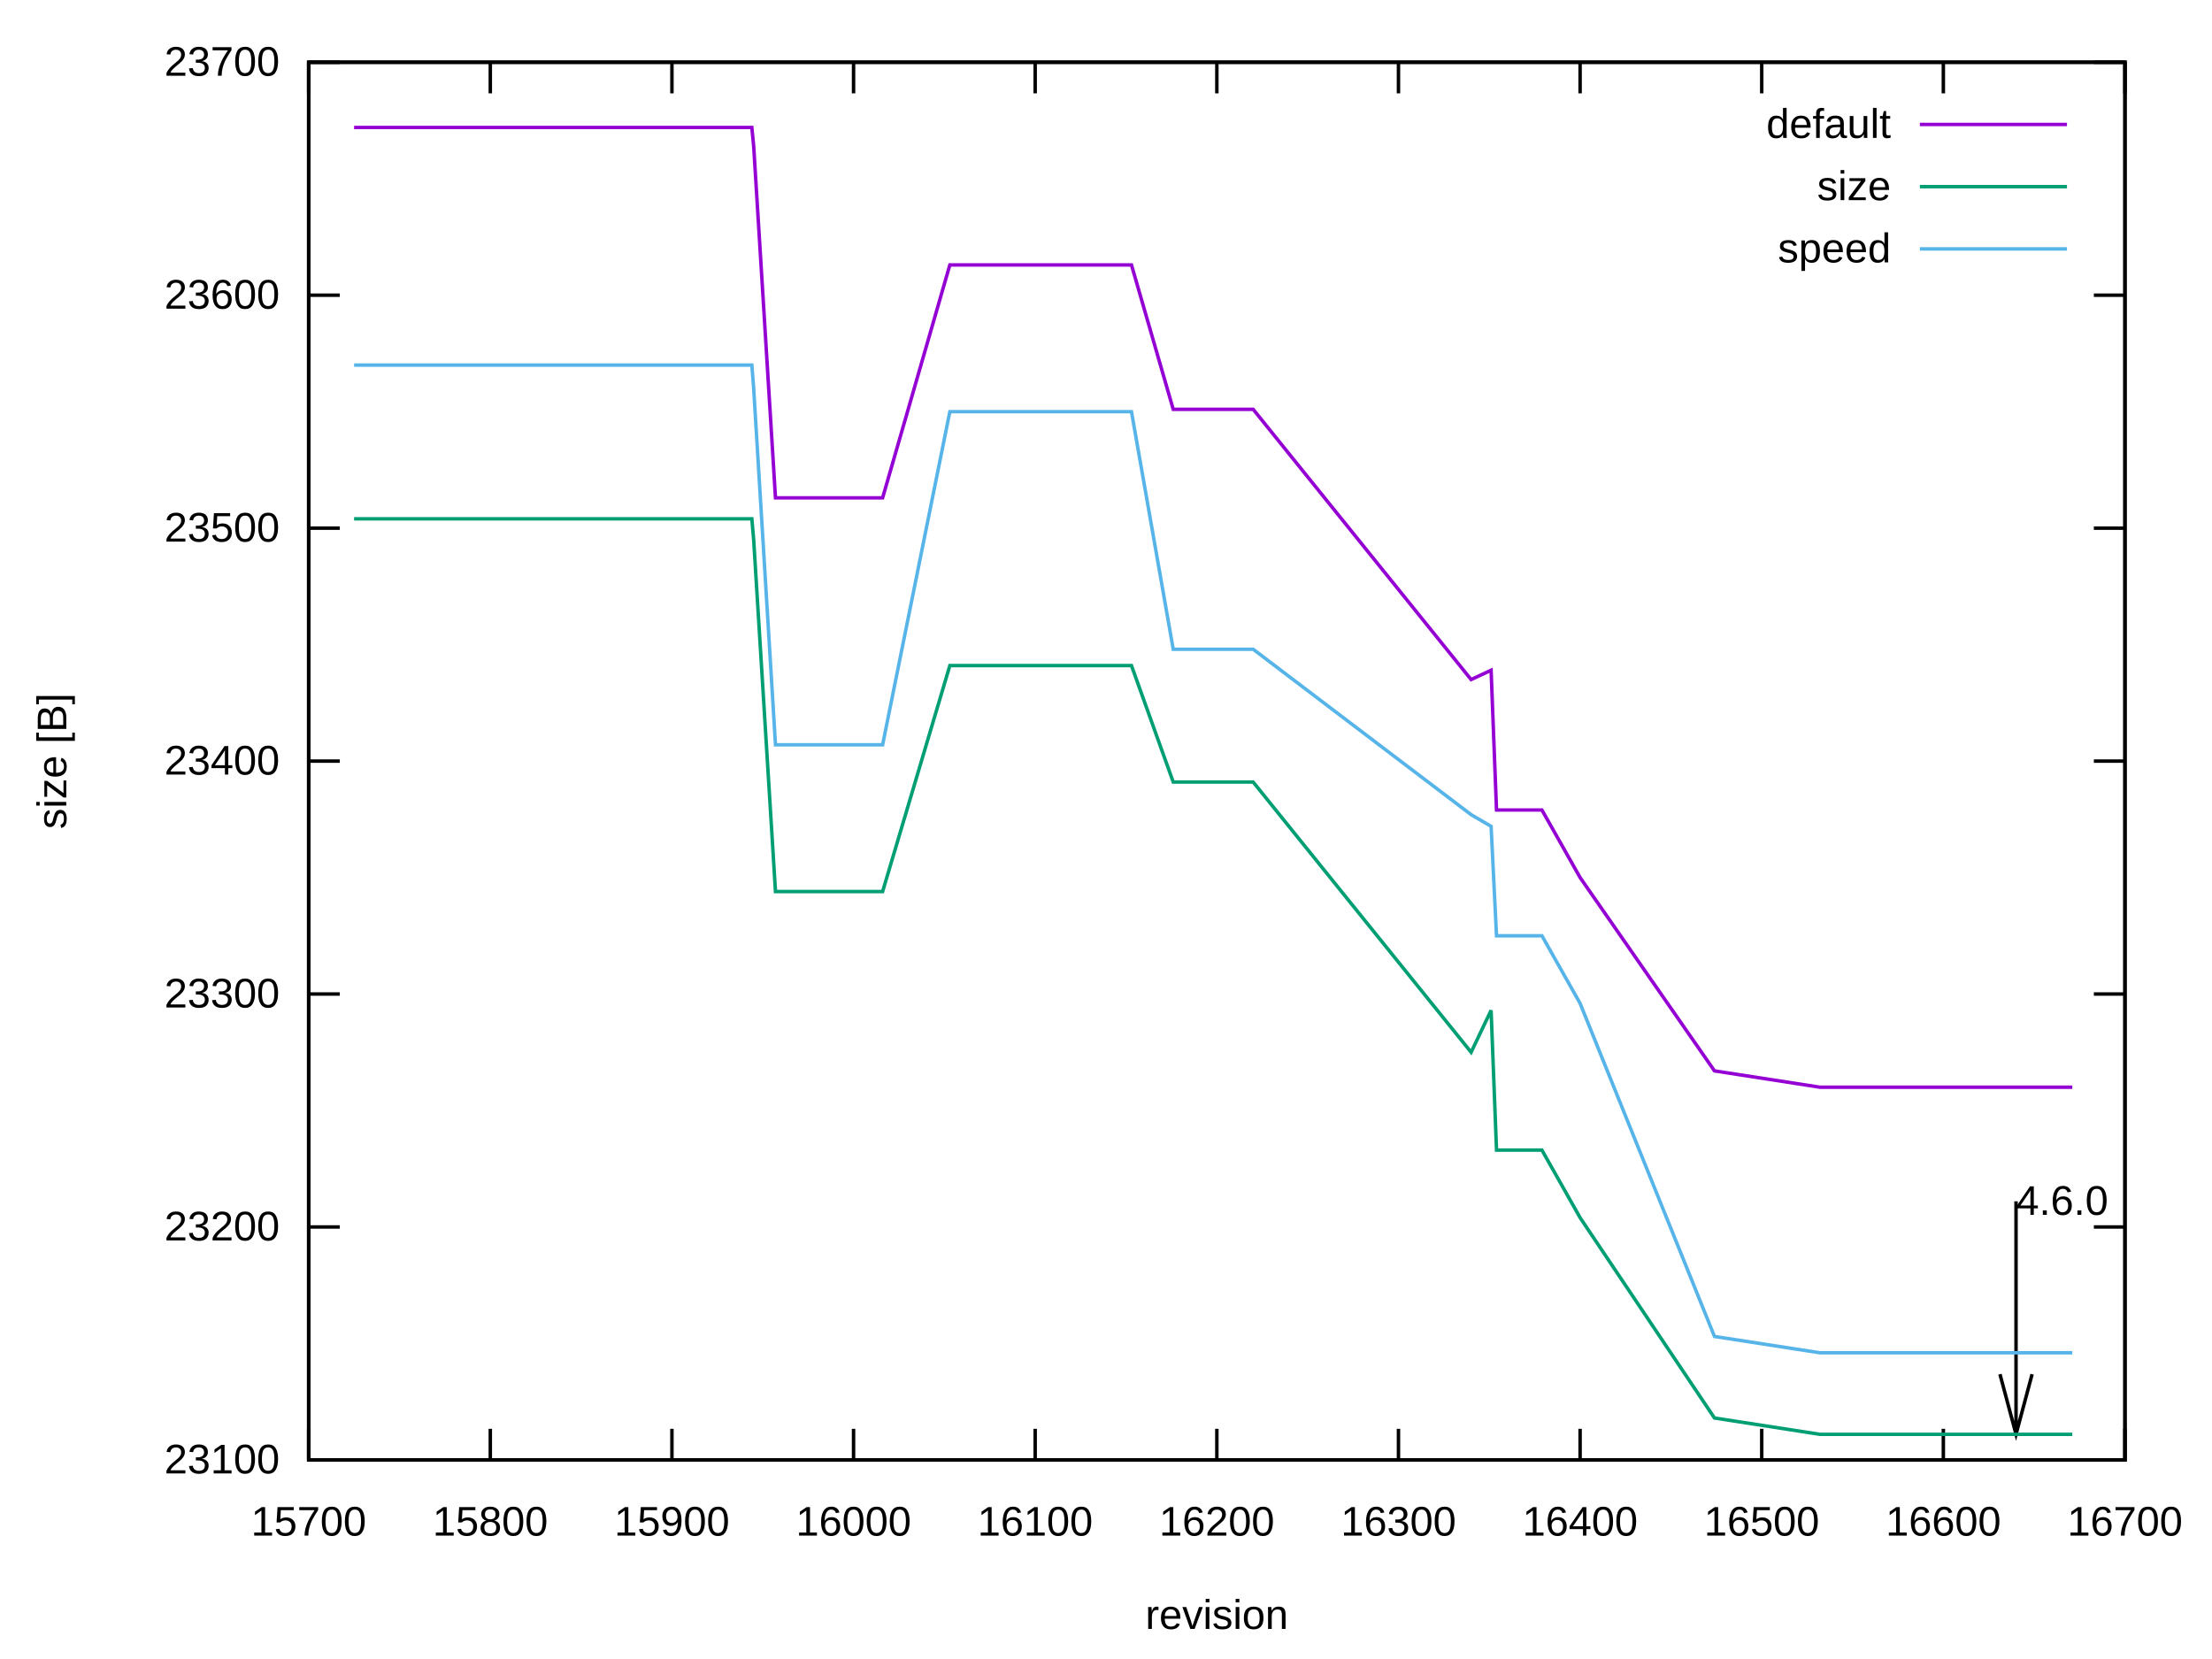
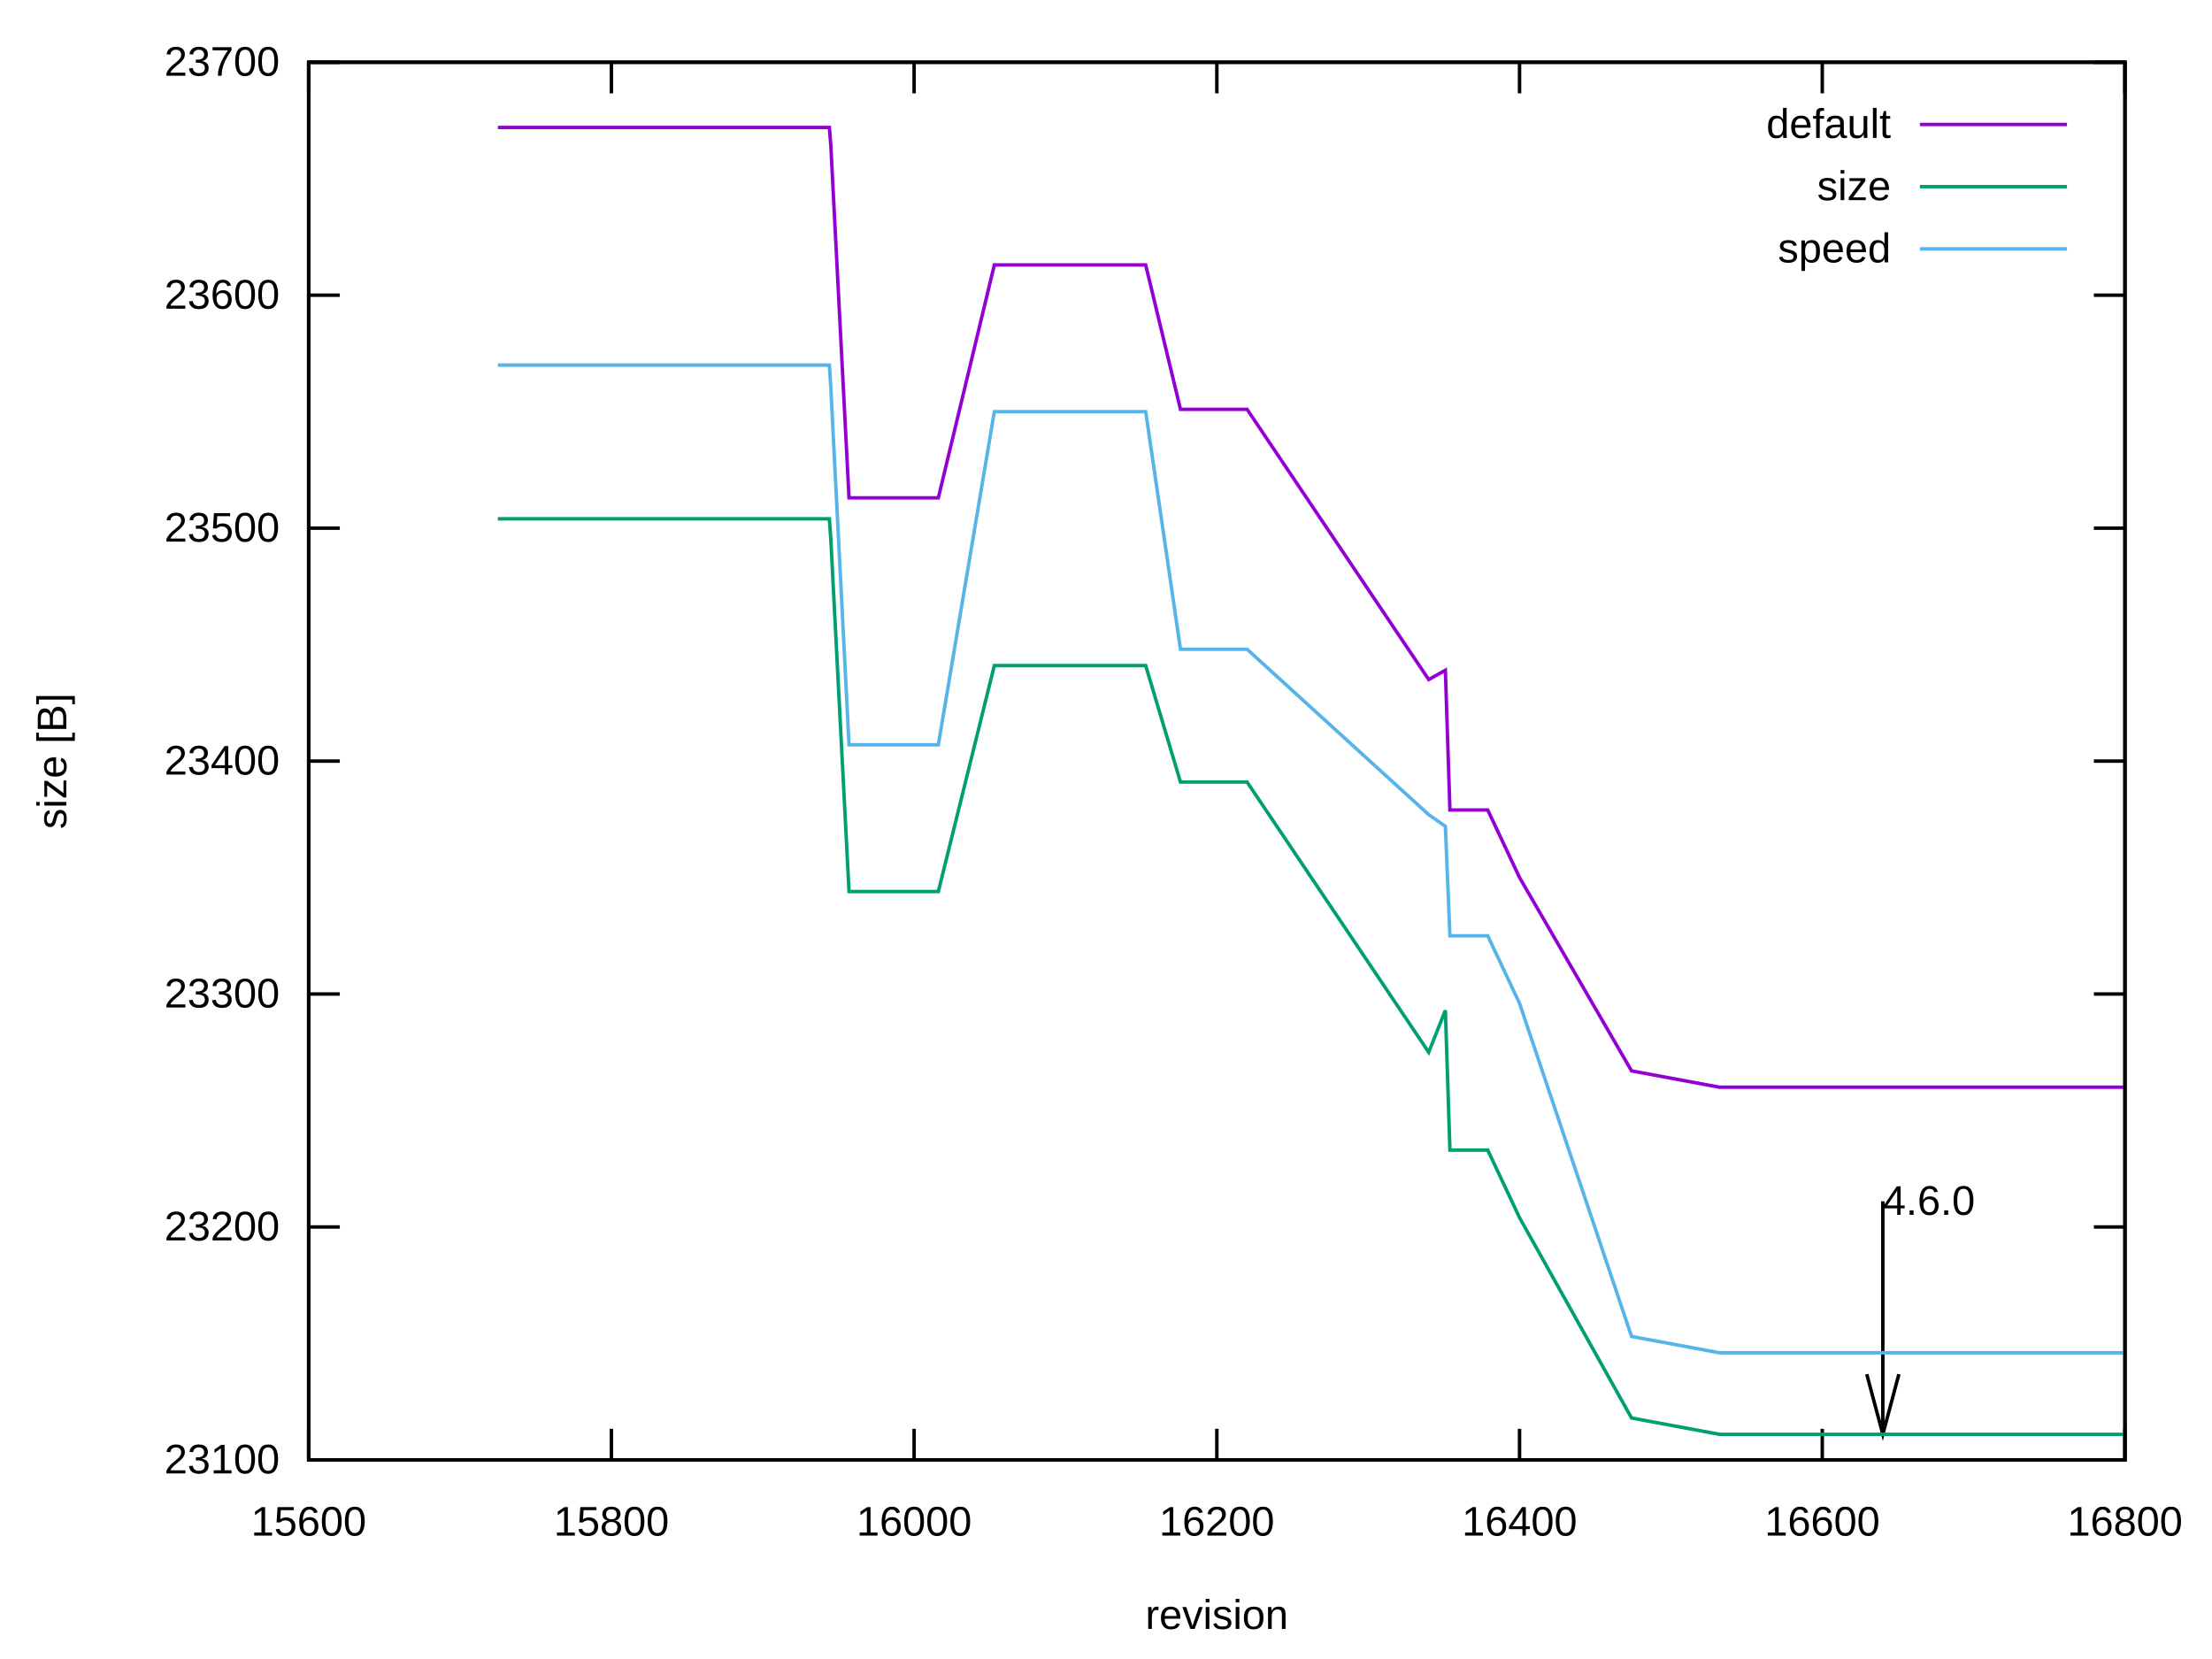
<svg xmlns="http://www.w3.org/2000/svg" xmlns:xlink="http://www.w3.org/1999/xlink" width="640" height="480" viewBox="0 0 640 480">
  <g id="gnuplot_canvas">
    <rect x="0" y="0" width="640" height="480" fill="none" />
    <defs>
      <circle id="gpDot" r="0.5" stroke-width="0.5" stroke="currentColor" />
      <path id="gpPt0" stroke-width="0.222" stroke="currentColor" d="M-1,0 h2 M0,-1 v2" />
      <path id="gpPt1" stroke-width="0.222" stroke="currentColor" d="M-1,-1 L1,1 M1,-1 L-1,1" />
      <path id="gpPt2" stroke-width="0.222" stroke="currentColor" d="M-1,0 L1,0 M0,-1 L0,1 M-1,-1 L1,1 M-1,1 L1,-1" />
      <rect id="gpPt3" stroke-width="0.222" stroke="currentColor" x="-1" y="-1" width="2" height="2" />
      <rect id="gpPt4" stroke-width="0.222" stroke="currentColor" fill="currentColor" x="-1" y="-1" width="2" height="2" />
      <circle id="gpPt5" stroke-width="0.222" stroke="currentColor" cx="0" cy="0" r="1" />
      <use xlink:href="#gpPt5" id="gpPt6" fill="currentColor" stroke="none" />
      <path id="gpPt7" stroke-width="0.222" stroke="currentColor" d="M0,-1.33 L-1.33,0.67 L1.33,0.67 z" />
      <use xlink:href="#gpPt7" id="gpPt8" fill="currentColor" stroke="none" />
      <use xlink:href="#gpPt7" id="gpPt9" stroke="currentColor" transform="rotate(180)" />
      <use xlink:href="#gpPt9" id="gpPt10" fill="currentColor" stroke="none" />
      <use xlink:href="#gpPt3" id="gpPt11" stroke="currentColor" transform="rotate(45)" />
      <use xlink:href="#gpPt11" id="gpPt12" fill="currentColor" stroke="none" />
      <path id="gpPt13" stroke-width="0.222" stroke="currentColor" d="M0,1.330 L1.265,0.411 L0.782,-1.067 L-0.782,-1.076 L-1.265,0.411 z" />
      <use xlink:href="#gpPt13" id="gpPt14" fill="currentColor" stroke="none" />
      <filter id="textbox" filterUnits="objectBoundingBox" x="0" y="0" height="1" width="1">
        <feFlood flood-color="white" flood-opacity="1" result="bgnd" />
        <feComposite in="SourceGraphic" in2="bgnd" operator="atop" />
      </filter>
      <filter id="greybox" filterUnits="objectBoundingBox" x="0" y="0" height="1" width="1">
        <feFlood flood-color="lightgrey" flood-opacity="1" result="grey" />
        <feComposite in="SourceGraphic" in2="grey" operator="atop" />
      </filter>
    </defs>
    <g fill="none" color="white" stroke="currentColor" stroke-width="1.00" stroke-linecap="butt" stroke-linejoin="miter">
</g>
    <g fill="none" color="black" stroke="currentColor" stroke-width="1.00" stroke-linecap="butt" stroke-linejoin="miter">
      <path stroke="black" d="M89.31,422.40 L98.31,422.40 M614.82,422.40 L605.82,422.40  " />
      <g transform="translate(80.92,426.30)" stroke="none" fill="black" font-family="Arial" font-size="12.00" text-anchor="end">
        <text>
          <tspan font-family="Arial"> 23100</tspan>
        </text>
      </g>
    </g>
    <g fill="none" color="black" stroke="currentColor" stroke-width="1.00" stroke-linecap="butt" stroke-linejoin="miter">
      <path stroke="black" d="M89.31,355.00 L98.31,355.00 M614.82,355.00 L605.82,355.00  " />
      <g transform="translate(80.92,358.90)" stroke="none" fill="black" font-family="Arial" font-size="12.00" text-anchor="end">
        <text>
          <tspan font-family="Arial"> 23200</tspan>
        </text>
      </g>
    </g>
    <g fill="none" color="black" stroke="currentColor" stroke-width="1.00" stroke-linecap="butt" stroke-linejoin="miter">
      <path stroke="black" d="M89.31,287.60 L98.31,287.60 M614.82,287.60 L605.82,287.60  " />
      <g transform="translate(80.92,291.50)" stroke="none" fill="black" font-family="Arial" font-size="12.00" text-anchor="end">
        <text>
          <tspan font-family="Arial"> 23300</tspan>
        </text>
      </g>
    </g>
    <g fill="none" color="black" stroke="currentColor" stroke-width="1.00" stroke-linecap="butt" stroke-linejoin="miter">
      <path stroke="black" d="M89.31,220.21 L98.31,220.21 M614.82,220.21 L605.82,220.21  " />
      <g transform="translate(80.92,224.11)" stroke="none" fill="black" font-family="Arial" font-size="12.00" text-anchor="end">
        <text>
          <tspan font-family="Arial"> 23400</tspan>
        </text>
      </g>
    </g>
    <g fill="none" color="black" stroke="currentColor" stroke-width="1.00" stroke-linecap="butt" stroke-linejoin="miter">
      <path stroke="black" d="M89.31,152.81 L98.31,152.81 M614.82,152.81 L605.82,152.81  " />
      <g transform="translate(80.92,156.71)" stroke="none" fill="black" font-family="Arial" font-size="12.00" text-anchor="end">
        <text>
          <tspan font-family="Arial"> 23500</tspan>
        </text>
      </g>
    </g>
    <g fill="none" color="black" stroke="currentColor" stroke-width="1.00" stroke-linecap="butt" stroke-linejoin="miter">
      <path stroke="black" d="M89.31,85.41 L98.31,85.41 M614.82,85.41 L605.82,85.41  " />
      <g transform="translate(80.92,89.31)" stroke="none" fill="black" font-family="Arial" font-size="12.00" text-anchor="end">
        <text>
          <tspan font-family="Arial"> 23600</tspan>
        </text>
      </g>
    </g>
    <g fill="none" color="black" stroke="currentColor" stroke-width="1.00" stroke-linecap="butt" stroke-linejoin="miter">
      <path stroke="black" d="M89.31,18.01 L98.31,18.01 M614.82,18.01 L605.82,18.01  " />
      <g transform="translate(80.92,21.91)" stroke="none" fill="black" font-family="Arial" font-size="12.00" text-anchor="end">
        <text>
          <tspan font-family="Arial"> 23700</tspan>
        </text>
      </g>
    </g>
    <g fill="none" color="black" stroke="currentColor" stroke-width="1.00" stroke-linecap="butt" stroke-linejoin="miter">
      <path stroke="black" d="M89.31,422.40 L89.31,413.40 M89.31,18.01 L89.31,27.01  " />
      <g transform="translate(89.31,444.30)" stroke="none" fill="black" font-family="Arial" font-size="12.00" text-anchor="middle">
        <text>
-           <tspan font-family="Arial"> 15700</tspan>
-         </text>
-       </g>
-     </g>
-     <g fill="none" color="black" stroke="currentColor" stroke-width="1.00" stroke-linecap="butt" stroke-linejoin="miter">
-       <path stroke="black" d="M141.86,422.40 L141.86,413.40 M141.86,18.01 L141.86,27.01  " />
-       <g transform="translate(141.86,444.30)" stroke="none" fill="black" font-family="Arial" font-size="12.00" text-anchor="middle">
+           <tspan font-family="Arial"> 15600</tspan>
+         </text>
+       </g>
+     </g>
+     <g fill="none" color="black" stroke="currentColor" stroke-width="1.00" stroke-linecap="butt" stroke-linejoin="miter">
+       <path stroke="black" d="M176.90,422.40 L176.90,413.40 M176.90,18.01 L176.90,27.01  " />
+       <g transform="translate(176.90,444.30)" stroke="none" fill="black" font-family="Arial" font-size="12.00" text-anchor="middle">
        <text>
          <tspan font-family="Arial"> 15800</tspan>
        </text>
      </g>
    </g>
    <g fill="none" color="black" stroke="currentColor" stroke-width="1.00" stroke-linecap="butt" stroke-linejoin="miter">
-       <path stroke="black" d="M194.41,422.40 L194.41,413.40 M194.41,18.01 L194.41,27.01  " />
-       <g transform="translate(194.41,444.30)" stroke="none" fill="black" font-family="Arial" font-size="12.00" text-anchor="middle">
-         <text>
-           <tspan font-family="Arial"> 15900</tspan>
-         </text>
-       </g>
-     </g>
-     <g fill="none" color="black" stroke="currentColor" stroke-width="1.00" stroke-linecap="butt" stroke-linejoin="miter">
-       <path stroke="black" d="M246.96,422.40 L246.96,413.40 M246.96,18.01 L246.96,27.01  " />
-       <g transform="translate(246.96,444.30)" stroke="none" fill="black" font-family="Arial" font-size="12.00" text-anchor="middle">
+       <path stroke="black" d="M264.48,422.40 L264.48,413.40 M264.48,18.01 L264.48,27.01  " />
+       <g transform="translate(264.48,444.30)" stroke="none" fill="black" font-family="Arial" font-size="12.00" text-anchor="middle">
        <text>
          <tspan font-family="Arial"> 16000</tspan>
-         </text>
-       </g>
-     </g>
-     <g fill="none" color="black" stroke="currentColor" stroke-width="1.00" stroke-linecap="butt" stroke-linejoin="miter">
-       <path stroke="black" d="M299.51,422.40 L299.51,413.40 M299.51,18.01 L299.51,27.01  " />
-       <g transform="translate(299.51,444.30)" stroke="none" fill="black" font-family="Arial" font-size="12.00" text-anchor="middle">
-         <text>
-           <tspan font-family="Arial"> 16100</tspan>
        </text>
      </g>
    </g>
    <g fill="none" color="black" stroke="currentColor" stroke-width="1.00" stroke-linecap="butt" stroke-linejoin="miter">
      <path stroke="black" d="M352.07,422.40 L352.07,413.40 M352.07,18.01 L352.07,27.01  " />
      <g transform="translate(352.07,444.30)" stroke="none" fill="black" font-family="Arial" font-size="12.00" text-anchor="middle">
        <text>
          <tspan font-family="Arial"> 16200</tspan>
        </text>
      </g>
    </g>
    <g fill="none" color="black" stroke="currentColor" stroke-width="1.00" stroke-linecap="butt" stroke-linejoin="miter">
-       <path stroke="black" d="M404.62,422.40 L404.62,413.40 M404.62,18.01 L404.62,27.01  " />
-       <g transform="translate(404.62,444.30)" stroke="none" fill="black" font-family="Arial" font-size="12.00" text-anchor="middle">
-         <text>
-           <tspan font-family="Arial"> 16300</tspan>
-         </text>
-       </g>
-     </g>
-     <g fill="none" color="black" stroke="currentColor" stroke-width="1.00" stroke-linecap="butt" stroke-linejoin="miter">
-       <path stroke="black" d="M457.17,422.40 L457.17,413.40 M457.17,18.01 L457.17,27.01  " />
-       <g transform="translate(457.17,444.30)" stroke="none" fill="black" font-family="Arial" font-size="12.00" text-anchor="middle">
+       <path stroke="black" d="M439.65,422.40 L439.65,413.40 M439.65,18.01 L439.65,27.01  " />
+       <g transform="translate(439.65,444.30)" stroke="none" fill="black" font-family="Arial" font-size="12.00" text-anchor="middle">
        <text>
          <tspan font-family="Arial"> 16400</tspan>
        </text>
      </g>
    </g>
    <g fill="none" color="black" stroke="currentColor" stroke-width="1.00" stroke-linecap="butt" stroke-linejoin="miter">
-       <path stroke="black" d="M509.72,422.40 L509.72,413.40 M509.72,18.01 L509.72,27.01  " />
-       <g transform="translate(509.72,444.30)" stroke="none" fill="black" font-family="Arial" font-size="12.00" text-anchor="middle">
-         <text>
-           <tspan font-family="Arial"> 16500</tspan>
-         </text>
-       </g>
-     </g>
-     <g fill="none" color="black" stroke="currentColor" stroke-width="1.00" stroke-linecap="butt" stroke-linejoin="miter">
-       <path stroke="black" d="M562.27,422.40 L562.27,413.40 M562.27,18.01 L562.27,27.01  " />
-       <g transform="translate(562.27,444.30)" stroke="none" fill="black" font-family="Arial" font-size="12.00" text-anchor="middle">
+       <path stroke="black" d="M527.24,422.40 L527.24,413.40 M527.24,18.01 L527.24,27.01  " />
+       <g transform="translate(527.24,444.30)" stroke="none" fill="black" font-family="Arial" font-size="12.00" text-anchor="middle">
        <text>
          <tspan font-family="Arial"> 16600</tspan>
        </text>
      </g>
    </g>
    <g fill="none" color="black" stroke="currentColor" stroke-width="1.00" stroke-linecap="butt" stroke-linejoin="miter">
      <path stroke="black" d="M614.82,422.40 L614.82,413.40 M614.82,18.01 L614.82,27.01  " />
      <g transform="translate(614.82,444.30)" stroke="none" fill="black" font-family="Arial" font-size="12.00" text-anchor="middle">
        <text>
-           <tspan font-family="Arial"> 16700</tspan>
+           <tspan font-family="Arial"> 16800</tspan>
        </text>
      </g>
    </g>
    <g fill="none" color="black" stroke="currentColor" stroke-width="1.00" stroke-linecap="butt" stroke-linejoin="miter">
</g>
    <g fill="none" color="black" stroke="currentColor" stroke-width="1.00" stroke-linecap="butt" stroke-linejoin="miter">
      <path stroke="black" d="M89.31,18.01 L89.31,422.40 L614.82,422.40 L614.82,18.01 L89.31,18.01 Z  " />
-       <g transform="translate(583.29,351.49)" stroke="none" fill="black" font-family="Arial" font-size="12.00" text-anchor="start">
+       <g transform="translate(544.75,351.49)" stroke="none" fill="black" font-family="Arial" font-size="12.00" text-anchor="start">
        <text>
          <tspan font-family="Arial">4.6.0</tspan>
        </text>
      </g>
    </g>
    <g fill="none" color="black" stroke="currentColor" stroke-width="1.00" stroke-linecap="butt" stroke-linejoin="miter">
-       <path stroke="black" d="M578.65,397.60 L583.30,414.98 L587.95,397.60 M583.30,347.58 L583.30,414.98  " />
+       <path stroke="black" d="M540.11,397.60 L544.76,414.98 L549.41,397.60 M544.76,347.58 L544.76,414.98  " />
    </g>
    <g fill="none" color="black" stroke="currentColor" stroke-width="1.00" stroke-linecap="butt" stroke-linejoin="miter">
</g>
    <g id="gnuplot_plot_1">
      <g fill="none" color="black" stroke="currentColor" stroke-width="1.00" stroke-linecap="butt" stroke-linejoin="miter">
        <g transform="translate(547.09,39.91)" stroke="none" fill="black" font-family="Arial" font-size="12.00" text-anchor="end">
          <text>
            <tspan font-family="Arial">default</tspan>
          </text>
        </g>
      </g>
      <g fill="none" color="black" stroke="currentColor" stroke-width="1.00" stroke-linecap="butt" stroke-linejoin="miter">
-         <path stroke="rgb(148,   0, 211)" d="M555.48,36.01 L598.04,36.01 M102.45,36.88 L125.04,36.88 L189.16,36.88 L189.68,36.88 L217.53,36.88 L218.06,42.27   L224.37,144.04 L255.37,144.04 L274.82,76.65 L327.37,76.65 L339.45,118.43 L362.58,118.43 L425.64,196.62 L431.42,193.92   L432.99,234.36 L446.13,234.36 L457.17,253.90 L496.05,309.84 L526.53,314.56 L583.29,314.56 L584.34,314.56 L599.58,314.56    " />
+         <path stroke="rgb(148,   0, 211)" d="M555.48,36.01 L598.04,36.01 M144.05,36.88 L162.88,36.88 L216.31,36.88 L216.75,36.88 L239.96,36.88 L240.39,42.27   L245.65,144.04 L271.49,144.04 L287.69,76.65 L331.48,76.65 L341.55,118.43 L360.82,118.43 L413.37,196.62 L418.19,193.92   L419.51,234.36 L430.45,234.36 L439.65,253.90 L472.06,309.84 L497.46,314.56 L544.75,314.56 L545.63,314.56 L558.33,314.56   L571.03,314.56 L582.41,314.56 L594.24,314.56 L614.82,314.56  " />
      </g>
    </g>
    <g id="gnuplot_plot_2">
      <g fill="none" color="black" stroke="currentColor" stroke-width="1.00" stroke-linecap="butt" stroke-linejoin="miter">
        <g transform="translate(547.09,57.91)" stroke="none" fill="black" font-family="Arial" font-size="12.00" text-anchor="end">
          <text>
            <tspan font-family="Arial">size</tspan>
          </text>
        </g>
      </g>
      <g fill="none" color="black" stroke="currentColor" stroke-width="1.00" stroke-linecap="butt" stroke-linejoin="miter">
-         <path stroke="rgb(  0, 158, 115)" d="M555.48,54.01 L598.04,54.01 M102.45,150.11 L125.04,150.11 L189.16,150.11 L189.68,150.11 L217.53,150.11 L218.06,156.18   L224.37,257.95 L255.37,257.95 L274.82,192.57 L327.37,192.57 L339.45,226.27 L362.58,226.27 L425.64,304.45 L431.42,292.32   L432.99,332.76 L446.13,332.76 L457.17,352.31 L496.05,410.27 L526.53,414.99 L583.29,414.99 L584.34,414.99 L599.58,414.99    " />
+         <path stroke="rgb(  0, 158, 115)" d="M555.48,54.01 L598.04,54.01 M144.05,150.11 L162.88,150.11 L216.31,150.11 L216.75,150.11 L239.96,150.11 L240.39,156.18   L245.65,257.95 L271.49,257.95 L287.69,192.57 L331.48,192.57 L341.55,226.27 L360.82,226.27 L413.37,304.45 L418.19,292.32   L419.51,332.76 L430.45,332.76 L439.65,352.31 L472.06,410.27 L497.46,414.99 L544.75,414.99 L545.63,414.99 L558.33,414.99   L571.03,414.99 L582.41,414.99 L594.24,414.99 L614.82,414.99  " />
      </g>
    </g>
    <g id="gnuplot_plot_3">
      <g fill="none" color="black" stroke="currentColor" stroke-width="1.00" stroke-linecap="butt" stroke-linejoin="miter">
        <g transform="translate(547.09,75.91)" stroke="none" fill="black" font-family="Arial" font-size="12.00" text-anchor="end">
          <text>
            <tspan font-family="Arial">speed</tspan>
          </text>
        </g>
      </g>
      <g fill="none" color="black" stroke="currentColor" stroke-width="1.00" stroke-linecap="butt" stroke-linejoin="miter">
-         <path stroke="rgb( 86, 180, 233)" d="M555.48,72.01 L598.04,72.01 M102.45,105.63 L125.04,105.63 L189.16,105.63 L189.68,105.63 L217.53,105.63 L218.06,112.37   L224.37,215.49 L255.37,215.49 L274.82,119.11 L327.37,119.11 L339.45,187.85 L362.58,187.85 L425.64,235.71 L431.42,239.08   L432.99,270.75 L446.13,270.75 L457.17,290.30 L496.05,386.68 L526.53,391.40 L583.29,391.40 L584.34,391.40 L599.58,391.40    " />
+         <path stroke="rgb( 86, 180, 233)" d="M555.48,72.01 L598.04,72.01 M144.05,105.63 L162.88,105.63 L216.31,105.63 L216.75,105.63 L239.96,105.63 L240.39,112.37   L245.65,215.49 L271.49,215.49 L287.69,119.11 L331.48,119.11 L341.55,187.85 L360.82,187.85 L413.37,235.71 L418.19,239.08   L419.51,270.75 L430.45,270.75 L439.65,290.30 L472.06,386.68 L497.46,391.40 L544.75,391.40 L545.63,391.40 L558.33,391.40   L571.03,391.40 L582.41,391.40 L594.24,391.40 L614.82,391.40  " />
      </g>
    </g>
    <g fill="none" color="white" stroke="rgb( 86, 180, 233)" stroke-width="2.00" stroke-linecap="butt" stroke-linejoin="miter">
</g>
    <g fill="none" color="black" stroke="currentColor" stroke-width="2.00" stroke-linecap="butt" stroke-linejoin="miter">
</g>
    <g fill="none" color="black" stroke="black" stroke-width="1.00" stroke-linecap="butt" stroke-linejoin="miter">
</g>
    <g fill="none" color="black" stroke="currentColor" stroke-width="1.00" stroke-linecap="butt" stroke-linejoin="miter">
      <path stroke="black" d="M89.31,18.01 L89.31,422.40 L614.82,422.40 L614.82,18.01 L89.31,18.01 Z  " />
      <g transform="translate(19.18,220.21) rotate(270.00)" stroke="none" fill="black" font-family="Arial" font-size="12.00" text-anchor="middle">
        <text>
          <tspan font-family="Arial">size [B]</tspan>
        </text>
      </g>
    </g>
    <g fill="none" color="black" stroke="currentColor" stroke-width="1.00" stroke-linecap="butt" stroke-linejoin="miter">
      <g transform="translate(352.06,471.30)" stroke="none" fill="black" font-family="Arial" font-size="12.00" text-anchor="middle">
        <text>
          <tspan font-family="Arial">revision</tspan>
        </text>
      </g>
    </g>
    <g fill="none" color="black" stroke="currentColor" stroke-width="1.00" stroke-linecap="butt" stroke-linejoin="miter">
</g>
    <g fill="none" color="black" stroke="currentColor" stroke-width="1.00" stroke-linecap="butt" stroke-linejoin="miter">
</g>
  </g>
</svg>
